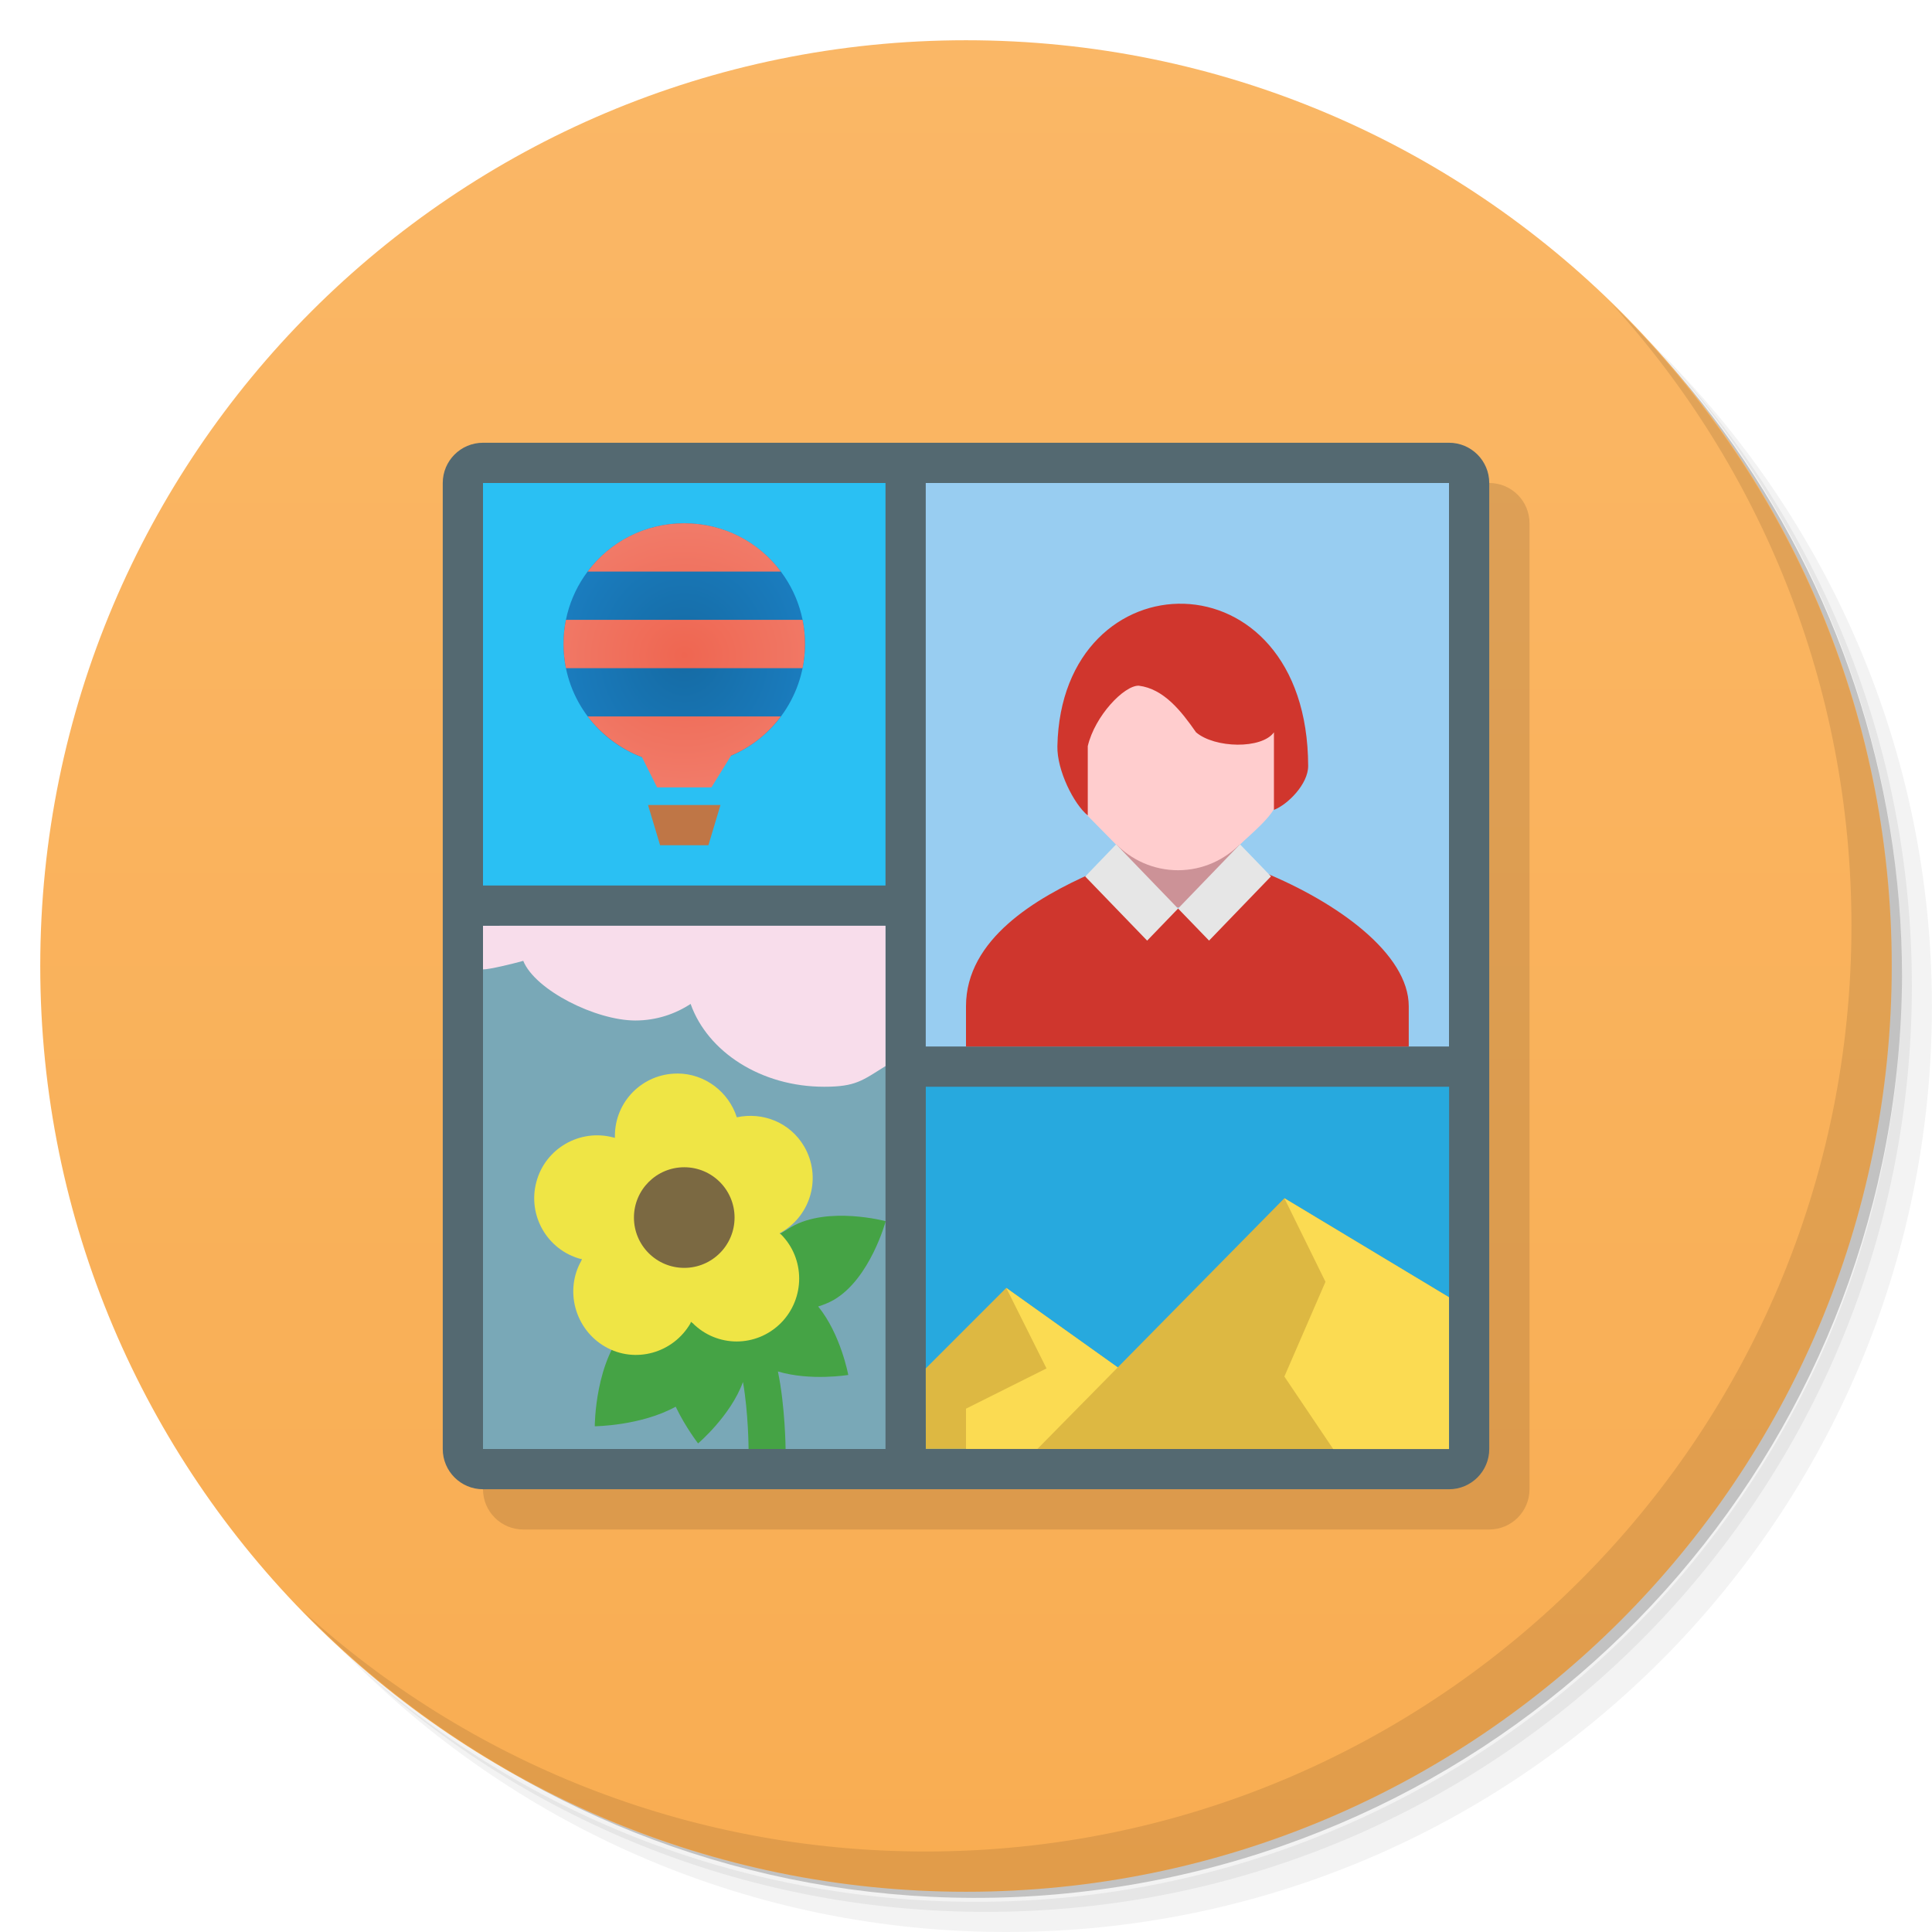
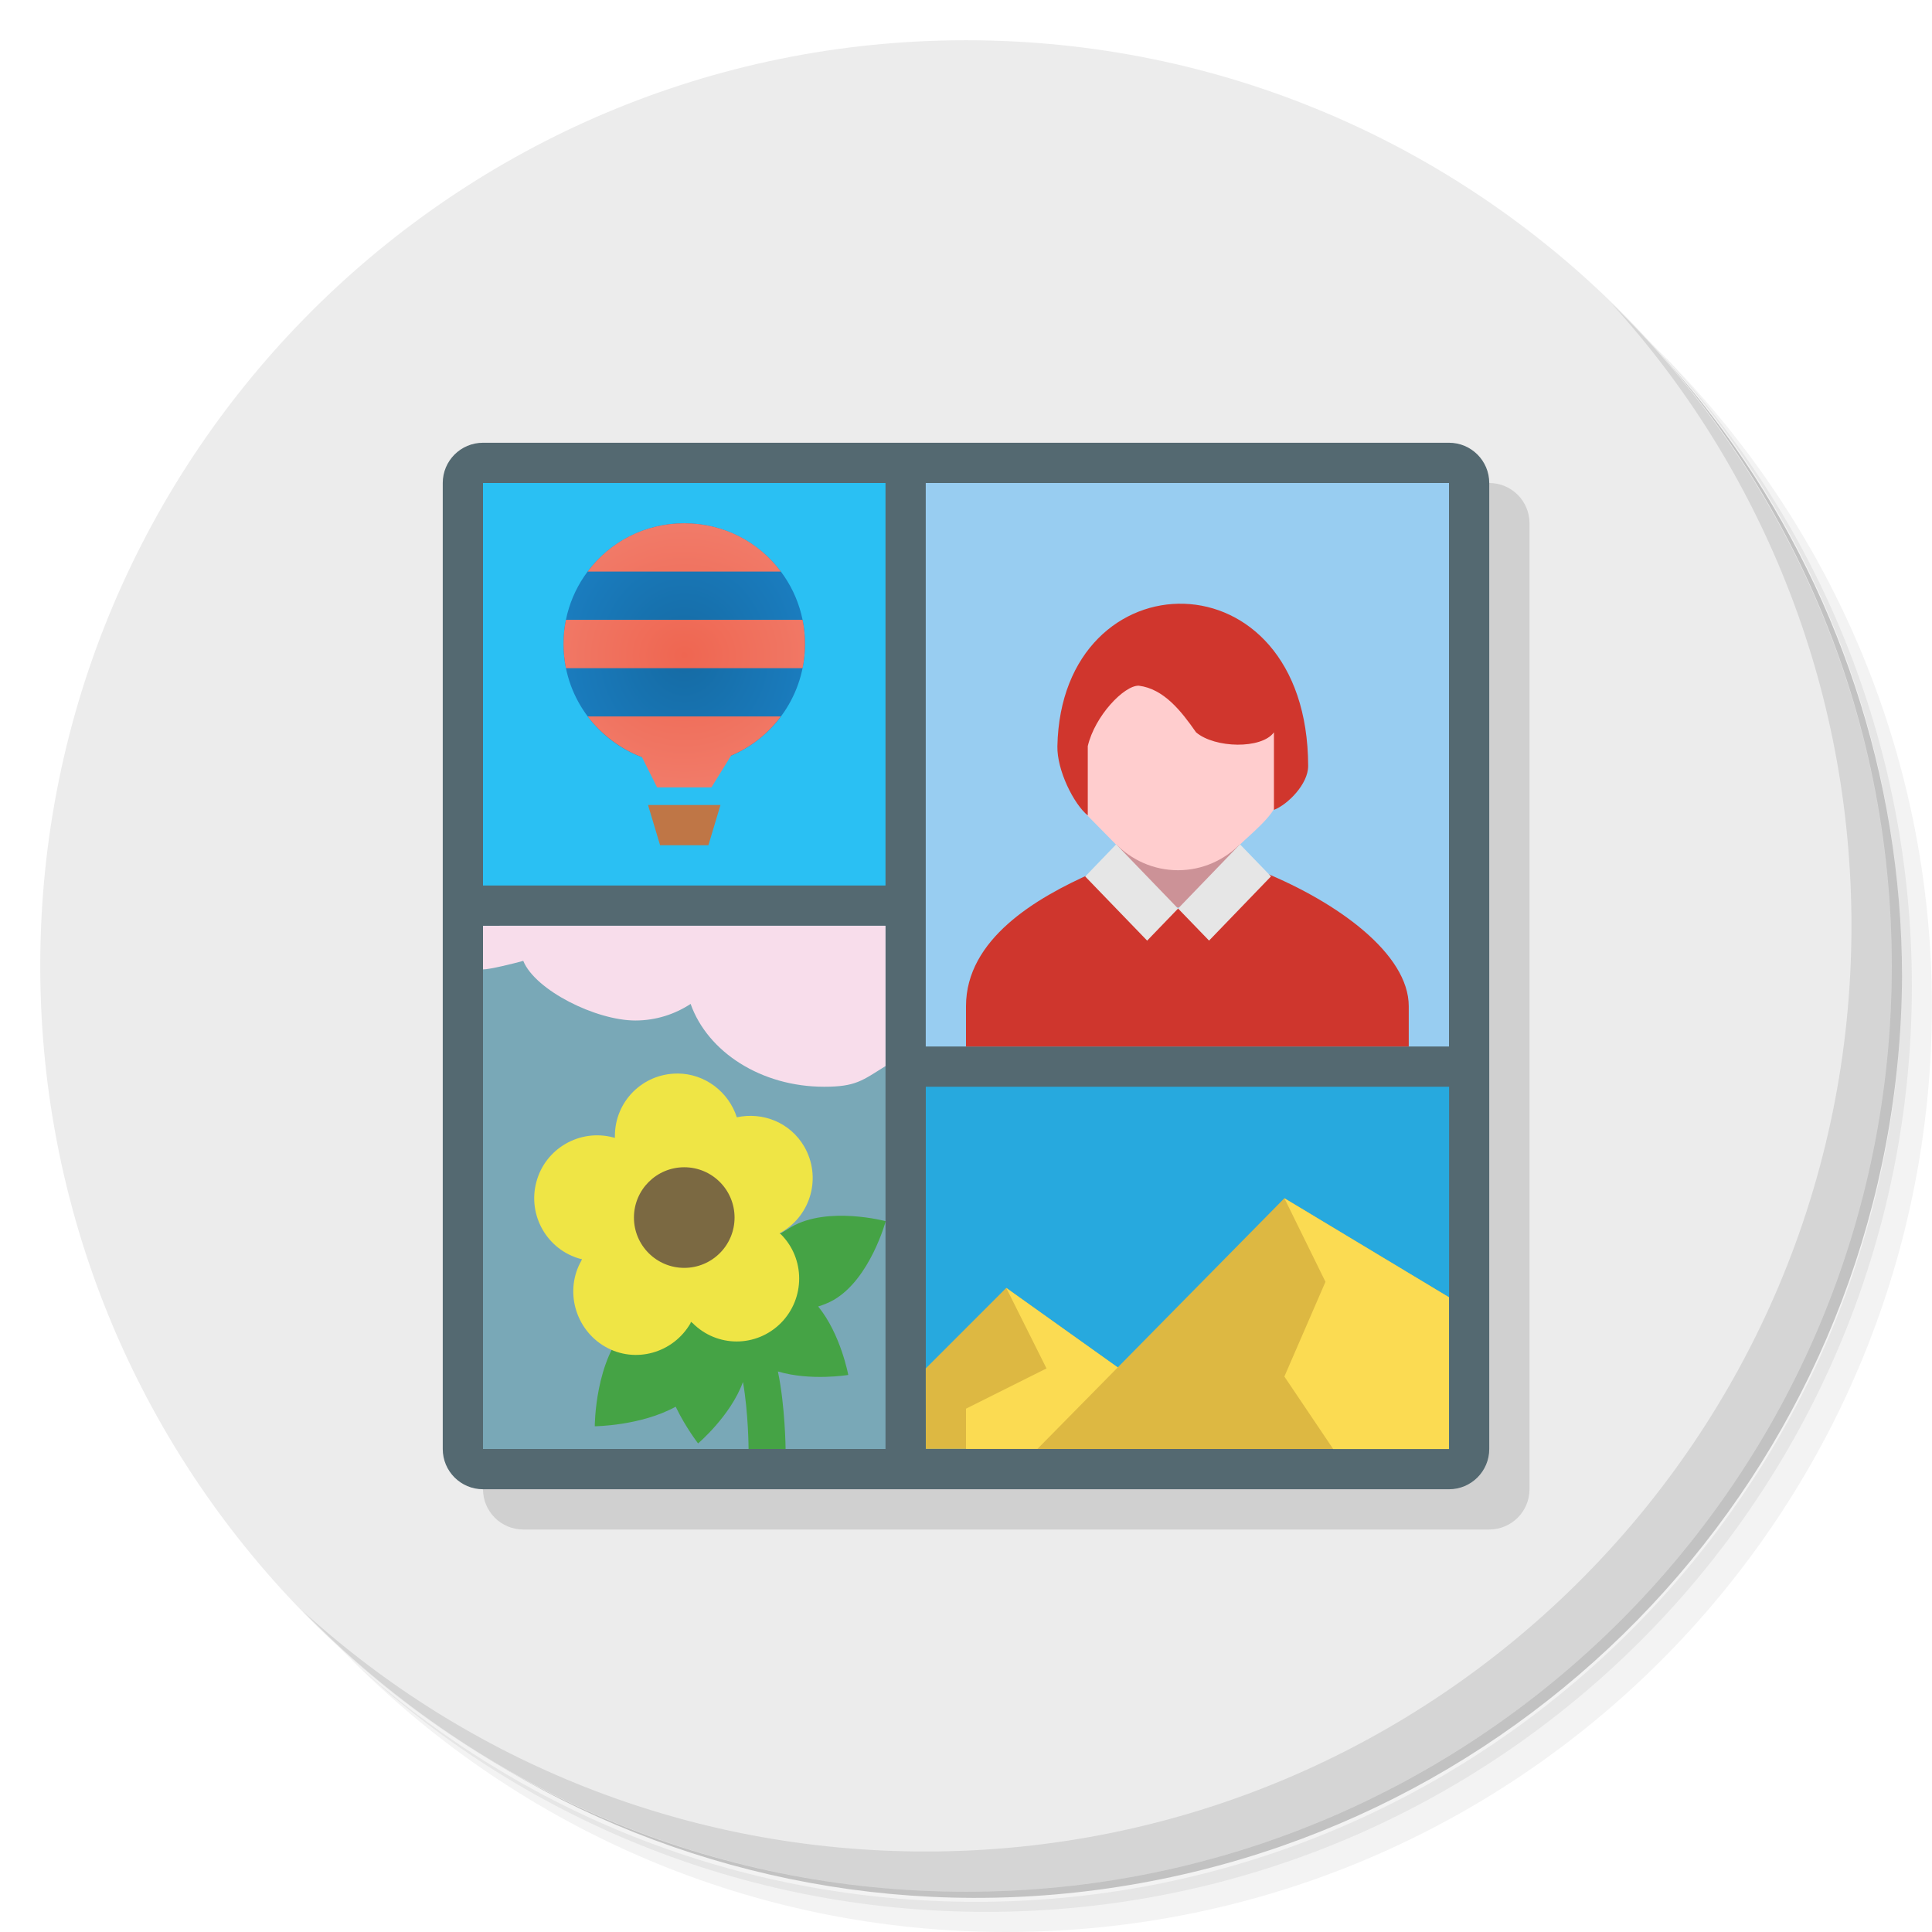
- <svg xmlns="http://www.w3.org/2000/svg" viewBox="0 0 48 48">
-   <defs>
+ <svg xmlns="http://www.w3.org/2000/svg" viewBox="0 0 48 48" id="svg2" version="1.1">
+   <defs id="defs4">
    <linearGradient id="linearGradient3046" y1="1" x2="0" y2="47" gradientUnits="userSpaceOnUse">
-       <stop style="stop-color:#fab766;stop-opacity:1" />
-       <stop offset="1" style="stop-color:#f9ad52;stop-opacity:1" />
+       <stop style="stop-color:#fab766;stop-opacity:1" id="stop7" />
+       <stop offset="1" style="stop-color:#f9ad52;stop-opacity:1" id="stop9" />
    </linearGradient>
    <radialGradient id="radialGradient4117" gradientUnits="userSpaceOnUse" gradientTransform="matrix(1.2,0,0,1.3125,-3.4,-5.370117)" cx="17" cy="15.734" r="2.5">
-       <stop style="stop-color:#156aa3;stop-opacity:1" />
-       <stop offset="1" style="stop-color:#1a7cbe;stop-opacity:1" />
+       <stop style="stop-color:#156aa3;stop-opacity:1" id="stop12" />
+       <stop offset="1" style="stop-color:#1a7cbe;stop-opacity:1" id="stop14" />
    </radialGradient>
    <radialGradient id="radialGradient4119" gradientUnits="userSpaceOnUse" gradientTransform="matrix(1.2,0,0,1.09375,-3.4,-1.928223)" cx="17" cy="15.734" r="3">
-       <stop style="stop-color:#ef6651;stop-opacity:1" />
-       <stop offset="1" style="stop-color:#f17b69;stop-opacity:1" />
+       <stop style="stop-color:#ef6651;stop-opacity:1" id="stop17" />
+       <stop offset="1" style="stop-color:#f17b69;stop-opacity:1" id="stop19" />
    </radialGradient>
  </defs>
-   <g>
-     <path d="m 36.31 5 c 5.859 4.062 9.688 10.831 9.688 18.5 c 0 12.426 -10.07 22.5 -22.5 22.5 c -7.669 0 -14.438 -3.828 -18.5 -9.688 c 1.037 1.822 2.306 3.499 3.781 4.969 c 4.085 3.712 9.514 5.969 15.469 5.969 c 12.703 0 23 -10.298 23 -23 c 0 -5.954 -2.256 -11.384 -5.969 -15.469 c -1.469 -1.475 -3.147 -2.744 -4.969 -3.781 z m 4.969 3.781 c 3.854 4.113 6.219 9.637 6.219 15.719 c 0 12.703 -10.297 23 -23 23 c -6.081 0 -11.606 -2.364 -15.719 -6.219 c 4.16 4.144 9.883 6.719 16.219 6.719 c 12.703 0 23 -10.298 23 -23 c 0 -6.335 -2.575 -12.06 -6.719 -16.219 z" style="opacity:0.05" />
-     <path d="m 41.28 8.781 c 3.712 4.085 5.969 9.514 5.969 15.469 c 0 12.703 -10.297 23 -23 23 c -5.954 0 -11.384 -2.256 -15.469 -5.969 c 4.113 3.854 9.637 6.219 15.719 6.219 c 12.703 0 23 -10.298 23 -23 c 0 -6.081 -2.364 -11.606 -6.219 -15.719 z" style="opacity:0.1" />
-     <path d="m 31.25 2.375 c 8.615 3.154 14.75 11.417 14.75 21.13 c 0 12.426 -10.07 22.5 -22.5 22.5 c -9.708 0 -17.971 -6.135 -21.12 -14.75 a 23 23 0 0 0 44.875 -7 a 23 23 0 0 0 -16 -21.875 z" style="opacity:0.2" />
+   <g id="g21">
+     <path d="m 36.31 5 c 5.859 4.062 9.688 10.831 9.688 18.5 c 0 12.426 -10.07 22.5 -22.5 22.5 c -7.669 0 -14.438 -3.828 -18.5 -9.688 c 1.037 1.822 2.306 3.499 3.781 4.969 c 4.085 3.712 9.514 5.969 15.469 5.969 c 12.703 0 23 -10.298 23 -23 c 0 -5.954 -2.256 -11.384 -5.969 -15.469 c -1.469 -1.475 -3.147 -2.744 -4.969 -3.781 z m 4.969 3.781 c 3.854 4.113 6.219 9.637 6.219 15.719 c 0 12.703 -10.297 23 -23 23 c -6.081 0 -11.606 -2.364 -15.719 -6.219 c 4.16 4.144 9.883 6.719 16.219 6.719 c 12.703 0 23 -10.298 23 -23 c 0 -6.335 -2.575 -12.06 -6.719 -16.219 z" style="opacity:0.05" id="path23" />
+     <path d="m 41.28 8.781 c 3.712 4.085 5.969 9.514 5.969 15.469 c 0 12.703 -10.297 23 -23 23 c -5.954 0 -11.384 -2.256 -15.469 -5.969 c 4.113 3.854 9.637 6.219 15.719 6.219 c 12.703 0 23 -10.298 23 -23 c 0 -6.081 -2.364 -11.606 -6.219 -15.719 z" style="opacity:0.1" id="path25" />
+     <path d="m 31.25 2.375 c 8.615 3.154 14.75 11.417 14.75 21.13 c 0 12.426 -10.07 22.5 -22.5 22.5 c -9.708 0 -17.971 -6.135 -21.12 -14.75 a 23 23 0 0 0 44.875 -7 a 23 23 0 0 0 -16 -21.875 z" style="opacity:0.2" id="path27" />
  </g>
-   <g style="fill:#fea">
-     <path d="m 24 1 c 12.703 0 23 10.297 23 23 c 0 12.703 -10.297 23 -23 23 -12.703 0 -23 -10.297 -23 -23 0 -12.703 10.297 -23 23 -23 z" style="fill:url(#linearGradient3046);fill-opacity:1" />
+   <g style="fill:#ececec;fill-opacity:1" id="g29">
+     <path d="m 24 1 c 12.703 0 23 10.297 23 23 c 0 12.703 -10.297 23 -23 23 -12.703 0 -23 -10.297 -23 -23 0 -12.703 10.297 -23 23 -23 z" style="fill:#ececec;fill-opacity:1" id="path31" />
  </g>
-   <g>
-     <path d="m 40.03 7.531 c 3.712 4.084 5.969 9.514 5.969 15.469 0 12.703 -10.297 23 -23 23 c -5.954 0 -11.384 -2.256 -15.469 -5.969 4.178 4.291 10.01 6.969 16.469 6.969 c 12.703 0 23 -10.298 23 -23 0 -6.462 -2.677 -12.291 -6.969 -16.469 z" style="opacity:0.1" />
+   <g id="g33">
+     <path d="m 40.03 7.531 c 3.712 4.084 5.969 9.514 5.969 15.469 0 12.703 -10.297 23 -23 23 c -5.954 0 -11.384 -2.256 -15.469 -5.969 4.178 4.291 10.01 6.969 16.469 6.969 c 12.703 0 23 -10.298 23 -23 0 -6.462 -2.677 -12.291 -6.969 -16.469 z" style="opacity:0.1" id="path35" />
  </g>
-   <rect rx="1" y="12" x="12" height="26" width="26" style="fill:#000;fill-opacity:0.118;stroke:none;fill-rule:nonzero" />
-   <g>
-     <rect rx="1" y="11" x="11" height="26" width="26" style="fill:#546971;fill-opacity:1;stroke:none;fill-rule:nonzero" />
-     <g>
-       <g transform="matrix(0.6817872,0,0,0.6923077,8.046725,13.15385)">
-         <path d="m 21.934 20 19.07 0 0 13 -19.07 0" style="fill:#27a9de;fill-opacity:1;stroke:none;fill-rule:nonzero" />
-         <path d="m 25 31.998 l -2 2 l 0.002 2 l 5.566 0 l 0 -1.455 l -3.568 -2.545 z" transform="matrix(1.466733,0,0,1.444444,-11.8024,-19)" style="fill:#ddb842;fill-opacity:1;stroke:none;fill-rule:nonzero" />
-         <path d="m 25 31.998 l 1 2 l -2 1 l 0 1 l 4.57 0 l 0 -1.455 l -3.57 -2.545 z" transform="matrix(1.466733,0,0,1.444444,-11.8024,-19)" style="fill:#fbdb52;fill-opacity:1;stroke:none;fill-rule:nonzero" />
-         <path d="m 31.91 29.77 l -6.137 6.23 l 10.227 0 l 0 -3.77 l -4.09 -2.461 z" transform="matrix(1.466733,0,0,1.444444,-11.8024,-19)" style="fill:#ddb842;fill-opacity:1;stroke:none;fill-rule:nonzero" />
-         <path d="m 31.91 29.77 l 1.021 2.076 l -1.021 2.354 l 1.213 1.801 l 2.877 0 l 0 -3.77 l -4.09 -2.461 z" transform="matrix(1.466733,0,0,1.444444,-11.8024,-19)" style="fill:#fbdb52;fill-opacity:1;stroke:none;fill-rule:nonzero" />
+   <rect rx="1" y="12" x="12" height="26" width="26" style="fill:#000;fill-opacity:0.118;stroke:none;fill-rule:nonzero" id="rect37" />
+   <g id="g39">
+     <rect rx="1" y="11" x="11" height="26" width="26" style="fill:#546971;fill-opacity:1;stroke:none;fill-rule:nonzero" id="rect41" />
+     <g id="g43">
+       <g transform="matrix(0.6817872,0,0,0.6923077,8.046725,13.15385)" id="g45">
+         <path d="m 21.934 20 19.07 0 0 13 -19.07 0" style="fill:#27a9de;fill-opacity:1;stroke:none;fill-rule:nonzero" id="path47" />
+         <path d="m 25 31.998 l -2 2 l 0.002 2 l 5.566 0 l 0 -1.455 l -3.568 -2.545 z" transform="matrix(1.466733,0,0,1.444444,-11.8024,-19)" style="fill:#ddb842;fill-opacity:1;stroke:none;fill-rule:nonzero" id="path49" />
+         <path d="m 25 31.998 l 1 2 l -2 1 l 0 1 l 4.57 0 l 0 -1.455 l -3.57 -2.545 z" transform="matrix(1.466733,0,0,1.444444,-11.8024,-19)" style="fill:#fbdb52;fill-opacity:1;stroke:none;fill-rule:nonzero" id="path51" />
+         <path d="m 31.91 29.77 l -6.137 6.23 l 10.227 0 l 0 -3.77 l -4.09 -2.461 z" transform="matrix(1.466733,0,0,1.444444,-11.8024,-19)" style="fill:#ddb842;fill-opacity:1;stroke:none;fill-rule:nonzero" id="path53" />
+         <path d="m 31.91 29.77 l 1.021 2.076 l -1.021 2.354 l 1.213 1.801 l 2.877 0 l 0 -3.77 l -4.09 -2.461 z" transform="matrix(1.466733,0,0,1.444444,-11.8024,-19)" style="fill:#fbdb52;fill-opacity:1;stroke:none;fill-rule:nonzero" id="path55" />
      </g>
-       <path d="m 12 23 0 13 10 0 0 -13" style="fill:#79a8b7;fill-opacity:1;stroke:none;fill-rule:nonzero" />
-       <path d="m 22 23 0 3.486 c -0.579 0.363 -0.743 0.514 -1.524 0.514 c -1.567 0 -2.895 -0.865 -3.318 -2.058 -0.379 0.25 -0.852 0.412 -1.373 0.412 -0.979 0 -2.488 -0.751 -2.785 -1.482 -0.237 0.067 -0.839 0.215 -1 0.213 l 0 -1.084" style="fill:#f8ddeb;fill-opacity:1;stroke:none;fill-rule:nonzero" />
-       <rect width="13" height="14" x="23" y="12" style="fill:#98cdf1;fill-opacity:1;stroke:none;fill-rule:nonzero" />
-       <g transform="matrix(0.4230606,0,0,0.4230948,19.34676,10.76859)">
-         <g>
-           <g>
-             <path d="m 22.871 27.793 -4.949 -5.949 -0.594 -6.086 7.137 -1.957 5.444 3.291 l -0.374 4.288 l -5.75 6.473" style="fill:#cf8e92;fill-opacity:0.941;stroke:none;fill-rule:nonzero" />
-             <path d="m 31.396 21.67 -1.58 0.916 -1.055 -0.023 -1.615 -0.877 c -1.406 0.62 -3.146 1.645 -3.146 3.314 l 0 1 11 0 0 -1 c 0 -1.301 -1.764 -2.577 -3.604 -3.33 z" transform="matrix(2.363727,0,0,2.363537,-45.73045,-25.45195)" style="fill:#cf362d;fill-opacity:1;stroke:none;fill-rule:nonzero" />
-             <path d="m 23.449 12.332 c 2.891 0 5.23 2.434 5.23 5.434 l 0 2.453 c 0 3 -2.34 5.43 -5.23 5.43 -2.887 0 -5.23 -2.43 -5.23 -5.43 l 0 -2.453 c 0 -3 2.344 -5.434 5.23 -5.434 m 0 0" style="fill:#ffcdce;fill-opacity:1;stroke:none;fill-rule:nonzero" />
-             <path d="m 27.09 24.14 c 0.563 -0.551 2 -1.707 2.16 -2.469 l -0.055 -4.371 c 0 0 -5.455 -3.813 -8.328 -3.094 -1.757 0.44 -3.601 4.07 -3.601 4.07 0 0 0.884 4.158 0.844 4.141 l 1.695 1.719" style="fill:#ffcdce;fill-opacity:1;stroke:none;fill-rule:nonzero" />
-             <path d="m 18.15 22.434 0 -4.07 c 0.414 -1.777 2.137 -3.574 2.996 -3.551 1.465 0.184 2.488 1.48 3.363 2.738 1.102 0.938 3.855 0.996 4.574 0 l 0 4.555 c 0.816 -0.316 2.01 -1.517 2.01 -2.578 c -0.03 -12.623 -14.491 -12.391 -14.727 -1.164 c -0.03 1.419 0.965 3.406 1.785 4.07" style="fill:#d0362d;fill-opacity:1;stroke:none;fill-rule:nonzero" />
-             <path d="m 23.453 27.898 3.637 -3.77 1.82 1.883 -3.637 3.77 m -1.82 -1.883" style="fill:#e6e6e6;fill-opacity:1;stroke:none;fill-rule:nonzero" />
-             <path d="M 19.816,24.13 23.453,27.9 21.637,29.783 18,26.017 m 1.816,-1.887" style="fill:#e6e6e6;fill-opacity:1;stroke:none;fill-rule:nonzero" />
+       <path d="m 12 23 0 13 10 0 0 -13" style="fill:#79a8b7;fill-opacity:1;stroke:none;fill-rule:nonzero" id="path57" />
+       <path d="m 22 23 0 3.486 c -0.579 0.363 -0.743 0.514 -1.524 0.514 c -1.567 0 -2.895 -0.865 -3.318 -2.058 -0.379 0.25 -0.852 0.412 -1.373 0.412 -0.979 0 -2.488 -0.751 -2.785 -1.482 -0.237 0.067 -0.839 0.215 -1 0.213 l 0 -1.084" style="fill:#f8ddeb;fill-opacity:1;stroke:none;fill-rule:nonzero" id="path59" />
+       <rect width="13" height="14" x="23" y="12" style="fill:#98cdf1;fill-opacity:1;stroke:none;fill-rule:nonzero" id="rect61" />
+       <g transform="matrix(0.4230606,0,0,0.4230948,19.34676,10.76859)" id="g63">
+         <g id="g65">
+           <g id="g67">
+             <path d="m 22.871 27.793 -4.949 -5.949 -0.594 -6.086 7.137 -1.957 5.444 3.291 l -0.374 4.288 l -5.75 6.473" style="fill:#cf8e92;fill-opacity:0.941;stroke:none;fill-rule:nonzero" id="path69" />
+             <path d="m 31.396 21.67 -1.58 0.916 -1.055 -0.023 -1.615 -0.877 c -1.406 0.62 -3.146 1.645 -3.146 3.314 l 0 1 11 0 0 -1 c 0 -1.301 -1.764 -2.577 -3.604 -3.33 z" transform="matrix(2.363727,0,0,2.363537,-45.73045,-25.45195)" style="fill:#cf362d;fill-opacity:1;stroke:none;fill-rule:nonzero" id="path71" />
+             <path d="m 23.449 12.332 c 2.891 0 5.23 2.434 5.23 5.434 l 0 2.453 c 0 3 -2.34 5.43 -5.23 5.43 -2.887 0 -5.23 -2.43 -5.23 -5.43 l 0 -2.453 c 0 -3 2.344 -5.434 5.23 -5.434 m 0 0" style="fill:#ffcdce;fill-opacity:1;stroke:none;fill-rule:nonzero" id="path73" />
+             <path d="m 27.09 24.14 c 0.563 -0.551 2 -1.707 2.16 -2.469 l -0.055 -4.371 c 0 0 -5.455 -3.813 -8.328 -3.094 -1.757 0.44 -3.601 4.07 -3.601 4.07 0 0 0.884 4.158 0.844 4.141 l 1.695 1.719" style="fill:#ffcdce;fill-opacity:1;stroke:none;fill-rule:nonzero" id="path75" />
+             <path d="m 18.15 22.434 0 -4.07 c 0.414 -1.777 2.137 -3.574 2.996 -3.551 1.465 0.184 2.488 1.48 3.363 2.738 1.102 0.938 3.855 0.996 4.574 0 l 0 4.555 c 0.816 -0.316 2.01 -1.517 2.01 -2.578 c -0.03 -12.623 -14.491 -12.391 -14.727 -1.164 c -0.03 1.419 0.965 3.406 1.785 4.07" style="fill:#d0362d;fill-opacity:1;stroke:none;fill-rule:nonzero" id="path77" />
+             <path d="m 23.453 27.898 3.637 -3.77 1.82 1.883 -3.637 3.77 m -1.82 -1.883" style="fill:#e6e6e6;fill-opacity:1;stroke:none;fill-rule:nonzero" id="path79" />
+             <path d="M 19.816,24.13 23.453,27.9 21.637,29.783 18,26.017 m 1.816,-1.887" style="fill:#e6e6e6;fill-opacity:1;stroke:none;fill-rule:nonzero" id="path81" />
          </g>
        </g>
      </g>
-       <rect y="12" x="12" height="10" width="10" style="fill:#2ac0f3;fill-opacity:1;stroke:none;fill-rule:nonzero" />
-       <g transform="translate(0,1)">
-         <path d="m 16.1 19 0.3 1 1.2 0 0.3 -1 z" style="fill:#bf7646;fill-opacity:1;stroke:none" />
-         <g>
-           <path d="m 17,12 c -1.657,0 -3,1.343 -3,3 0,1.285 0.815,2.385 1.95,2.813 0,-10e-4 2.213,-0.038 2.213,-0.038 C 19.24,17.32 20,16.243 20,15 20,13.343 18.657,12 17,12 Z" style="fill:url(#radialGradient4117);fill-opacity:1;stroke:none;fill-rule:nonzero" />
-           <path d="m 17 12 c -0.986 0 -1.853 0.466 -2.4 1.2 l 4.8 0 c -0.547 -0.734 -1.414 -1.2 -2.4 -1.2 z m 2.94 2.4 -5.88 0 c -0.04 0.195 -0.06 0.393 -0.06 0.6 c 0 0.202 0.022 0.409 0.06 0.6 l 5.88 0 c 0.04 -0.196 0.06 -0.393 0.06 -0.6 0 -0.207 -0.02 -0.405 -0.06 -0.6 z m -0.54 2.4 -4.8 0 c 0.341 0.446 0.817 0.812 1.35 1.012 l 0.375 0.75 1.35 0 0.488 -0.788 c 0.496 -0.21 0.919 -0.546 1.237 -0.975 z" style="fill:url(#radialGradient4119);fill-opacity:1;stroke:none;fill-rule:nonzero" />
+       <rect y="12" x="12" height="10" width="10" style="fill:#2ac0f3;fill-opacity:1;stroke:none;fill-rule:nonzero" id="rect83" />
+       <g transform="translate(0,1)" id="g85">
+         <path d="m 16.1 19 0.3 1 1.2 0 0.3 -1 z" style="fill:#bf7646;fill-opacity:1;stroke:none" id="path87" />
+         <g id="g89">
+           <path d="m 17,12 c -1.657,0 -3,1.343 -3,3 0,1.285 0.815,2.385 1.95,2.813 0,-10e-4 2.213,-0.038 2.213,-0.038 C 19.24,17.32 20,16.243 20,15 20,13.343 18.657,12 17,12 Z" style="fill:url(#radialGradient4117);fill-opacity:1;stroke:none;fill-rule:nonzero" id="path91" />
+           <path d="m 17 12 c -0.986 0 -1.853 0.466 -2.4 1.2 l 4.8 0 c -0.547 -0.734 -1.414 -1.2 -2.4 -1.2 z m 2.94 2.4 -5.88 0 c -0.04 0.195 -0.06 0.393 -0.06 0.6 c 0 0.202 0.022 0.409 0.06 0.6 l 5.88 0 c 0.04 -0.196 0.06 -0.393 0.06 -0.6 0 -0.207 -0.02 -0.405 -0.06 -0.6 z m -0.54 2.4 -4.8 0 c 0.341 0.446 0.817 0.812 1.35 1.012 l 0.375 0.75 1.35 0 0.488 -0.788 c 0.496 -0.21 0.919 -0.546 1.237 -0.975 z" style="fill:url(#radialGradient4119);fill-opacity:1;stroke:none;fill-rule:nonzero" id="path93" />
        </g>
      </g>
    </g>
  </g>
-   <path d="m 15.605 32.951 c -0.829 0.829 -0.828 2.484 -0.828 2.484 0 0 1.142 -0.008 2.01 -0.486 0.25 0.519 0.557 0.912 0.557 0.912 0 0 0.809 -0.685 1.115 -1.527 c 0.136 0.778 0.139 1.666 0.139 1.666 l 0.92 0 c 0 0 -0.01 -1.064 -0.191 -1.926 0.814 0.242 1.748 0.086 1.748 0.086 0 0 -0.187 -1.014 -0.748 -1.701 0.134 -0.041 0.264 -0.093 0.385 -0.162 c 0.907 -0.524 1.293 -1.957 1.293 -1.957 c 0 0 -1.432 -0.383 -2.342 0.141 z" style="fill:#45a345;fill-opacity:1;stroke:none;fill-rule:nonzero" />
-   <path d="m 16.828 26.672 c -0.858 0 -1.551 0.69 -1.551 1.551 l 0 0.049 c -0.014 -0.005 -0.019 -0.012 -0.039 -0.012 c -0.832 -0.222 -1.692 0.273 -1.912 1.105 c -0.224 0.832 0.271 1.692 1.102 1.914 c 0.051 -0.014 0.012 0.018 0.021 0.033 c -0.431 0.746 -0.163 1.713 0.584 2.145 c 0.746 0.431 1.696 0.161 2.125 -0.586 c 0.002 -0.063 0.034 0 0.049 0 c 0.607 0.61 1.583 0.61 2.193 0 c 0.607 -0.612 0.607 -1.602 0 -2.207 c -0.072 -0.028 0.011 -0.038 0.014 -0.049 c 0.744 -0.431 0.998 -1.381 0.568 -2.127 c -0.349 -0.6 -1.029 -0.868 -1.676 -0.729 c -0.2 -0.624 -0.787 -1.088 -1.479 -1.088 z" style="fill:#efe545;fill-opacity:1;stroke:none;fill-rule:nonzero" />
-   <circle cx="17" cy="30.25" r="1.25" style="fill:#7b6942;opacity:1;fill-opacity:1;stroke:none" />
+   <path d="m 15.605 32.951 c -0.829 0.829 -0.828 2.484 -0.828 2.484 0 0 1.142 -0.008 2.01 -0.486 0.25 0.519 0.557 0.912 0.557 0.912 0 0 0.809 -0.685 1.115 -1.527 c 0.136 0.778 0.139 1.666 0.139 1.666 l 0.92 0 c 0 0 -0.01 -1.064 -0.191 -1.926 0.814 0.242 1.748 0.086 1.748 0.086 0 0 -0.187 -1.014 -0.748 -1.701 0.134 -0.041 0.264 -0.093 0.385 -0.162 c 0.907 -0.524 1.293 -1.957 1.293 -1.957 c 0 0 -1.432 -0.383 -2.342 0.141 z" style="fill:#45a345;fill-opacity:1;stroke:none;fill-rule:nonzero" id="path95" />
+   <path d="m 16.828 26.672 c -0.858 0 -1.551 0.69 -1.551 1.551 l 0 0.049 c -0.014 -0.005 -0.019 -0.012 -0.039 -0.012 c -0.832 -0.222 -1.692 0.273 -1.912 1.105 c -0.224 0.832 0.271 1.692 1.102 1.914 c 0.051 -0.014 0.012 0.018 0.021 0.033 c -0.431 0.746 -0.163 1.713 0.584 2.145 c 0.746 0.431 1.696 0.161 2.125 -0.586 c 0.002 -0.063 0.034 0 0.049 0 c 0.607 0.61 1.583 0.61 2.193 0 c 0.607 -0.612 0.607 -1.602 0 -2.207 c -0.072 -0.028 0.011 -0.038 0.014 -0.049 c 0.744 -0.431 0.998 -1.381 0.568 -2.127 c -0.349 -0.6 -1.029 -0.868 -1.676 -0.729 c -0.2 -0.624 -0.787 -1.088 -1.479 -1.088 z" style="fill:#efe545;fill-opacity:1;stroke:none;fill-rule:nonzero" id="path97" />
+   <circle cx="17" cy="30.25" r="1.25" style="fill:#7b6942;opacity:1;fill-opacity:1;stroke:none" id="circle99" />
</svg>
